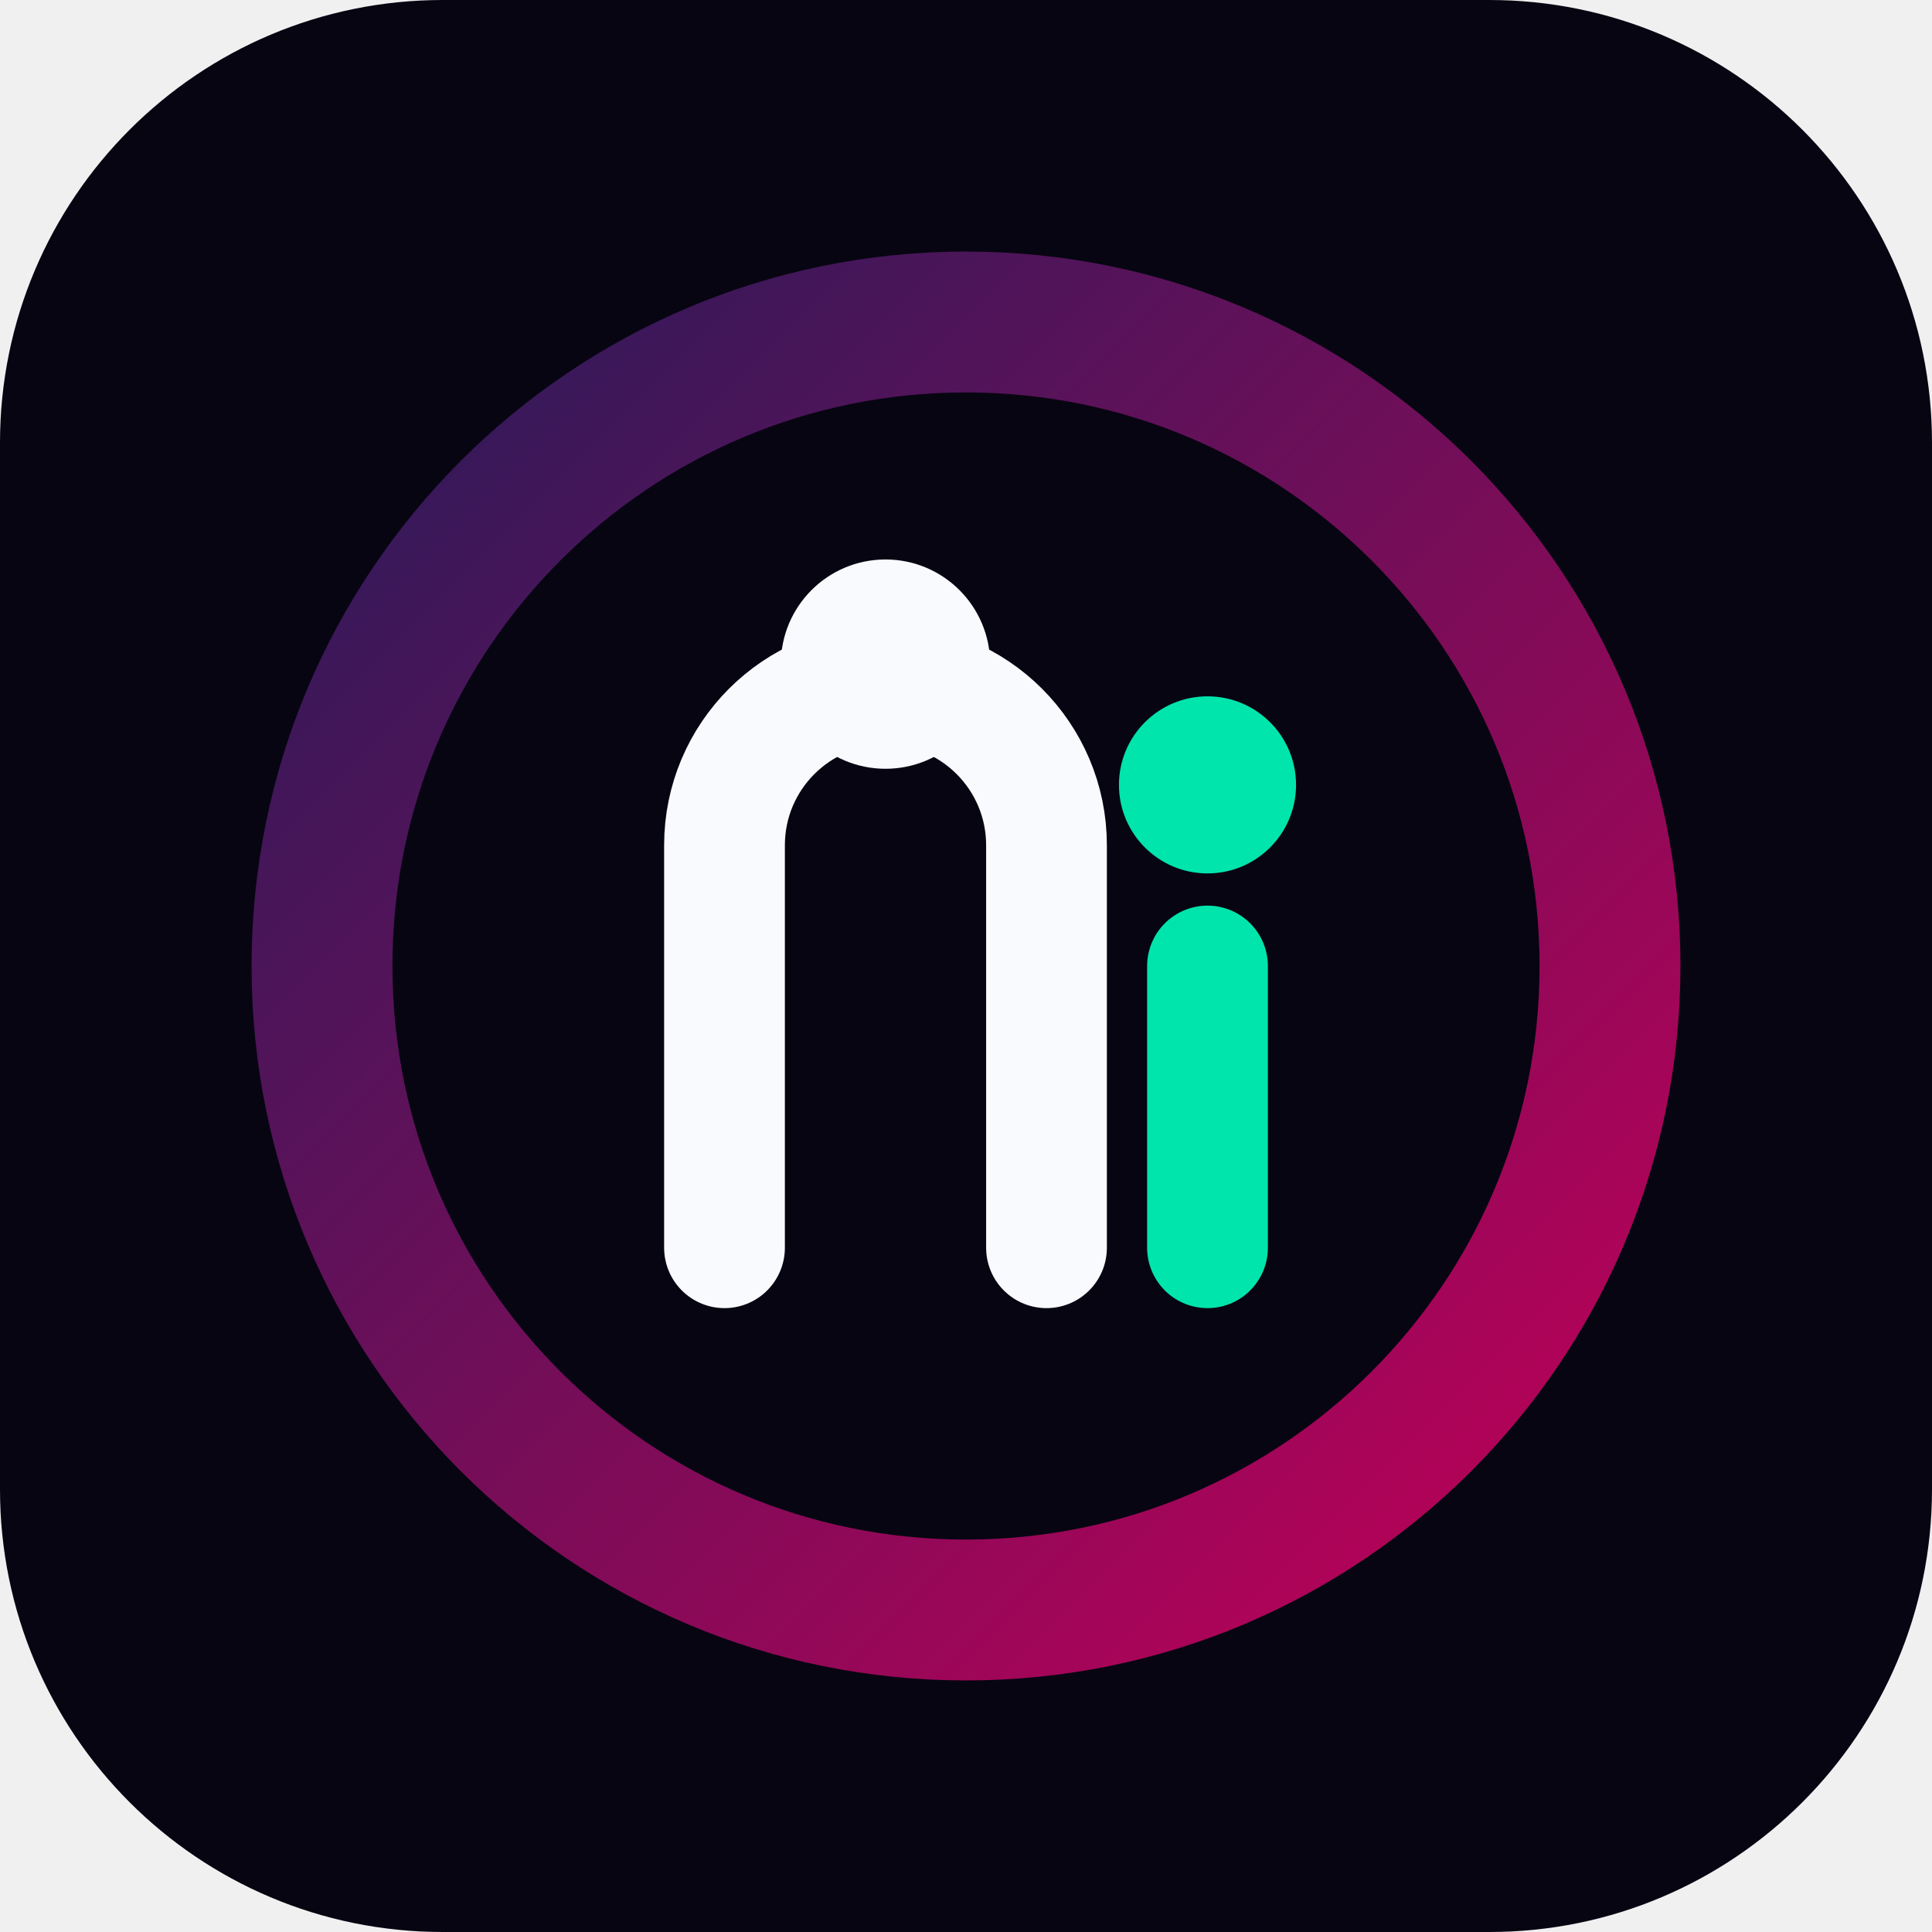
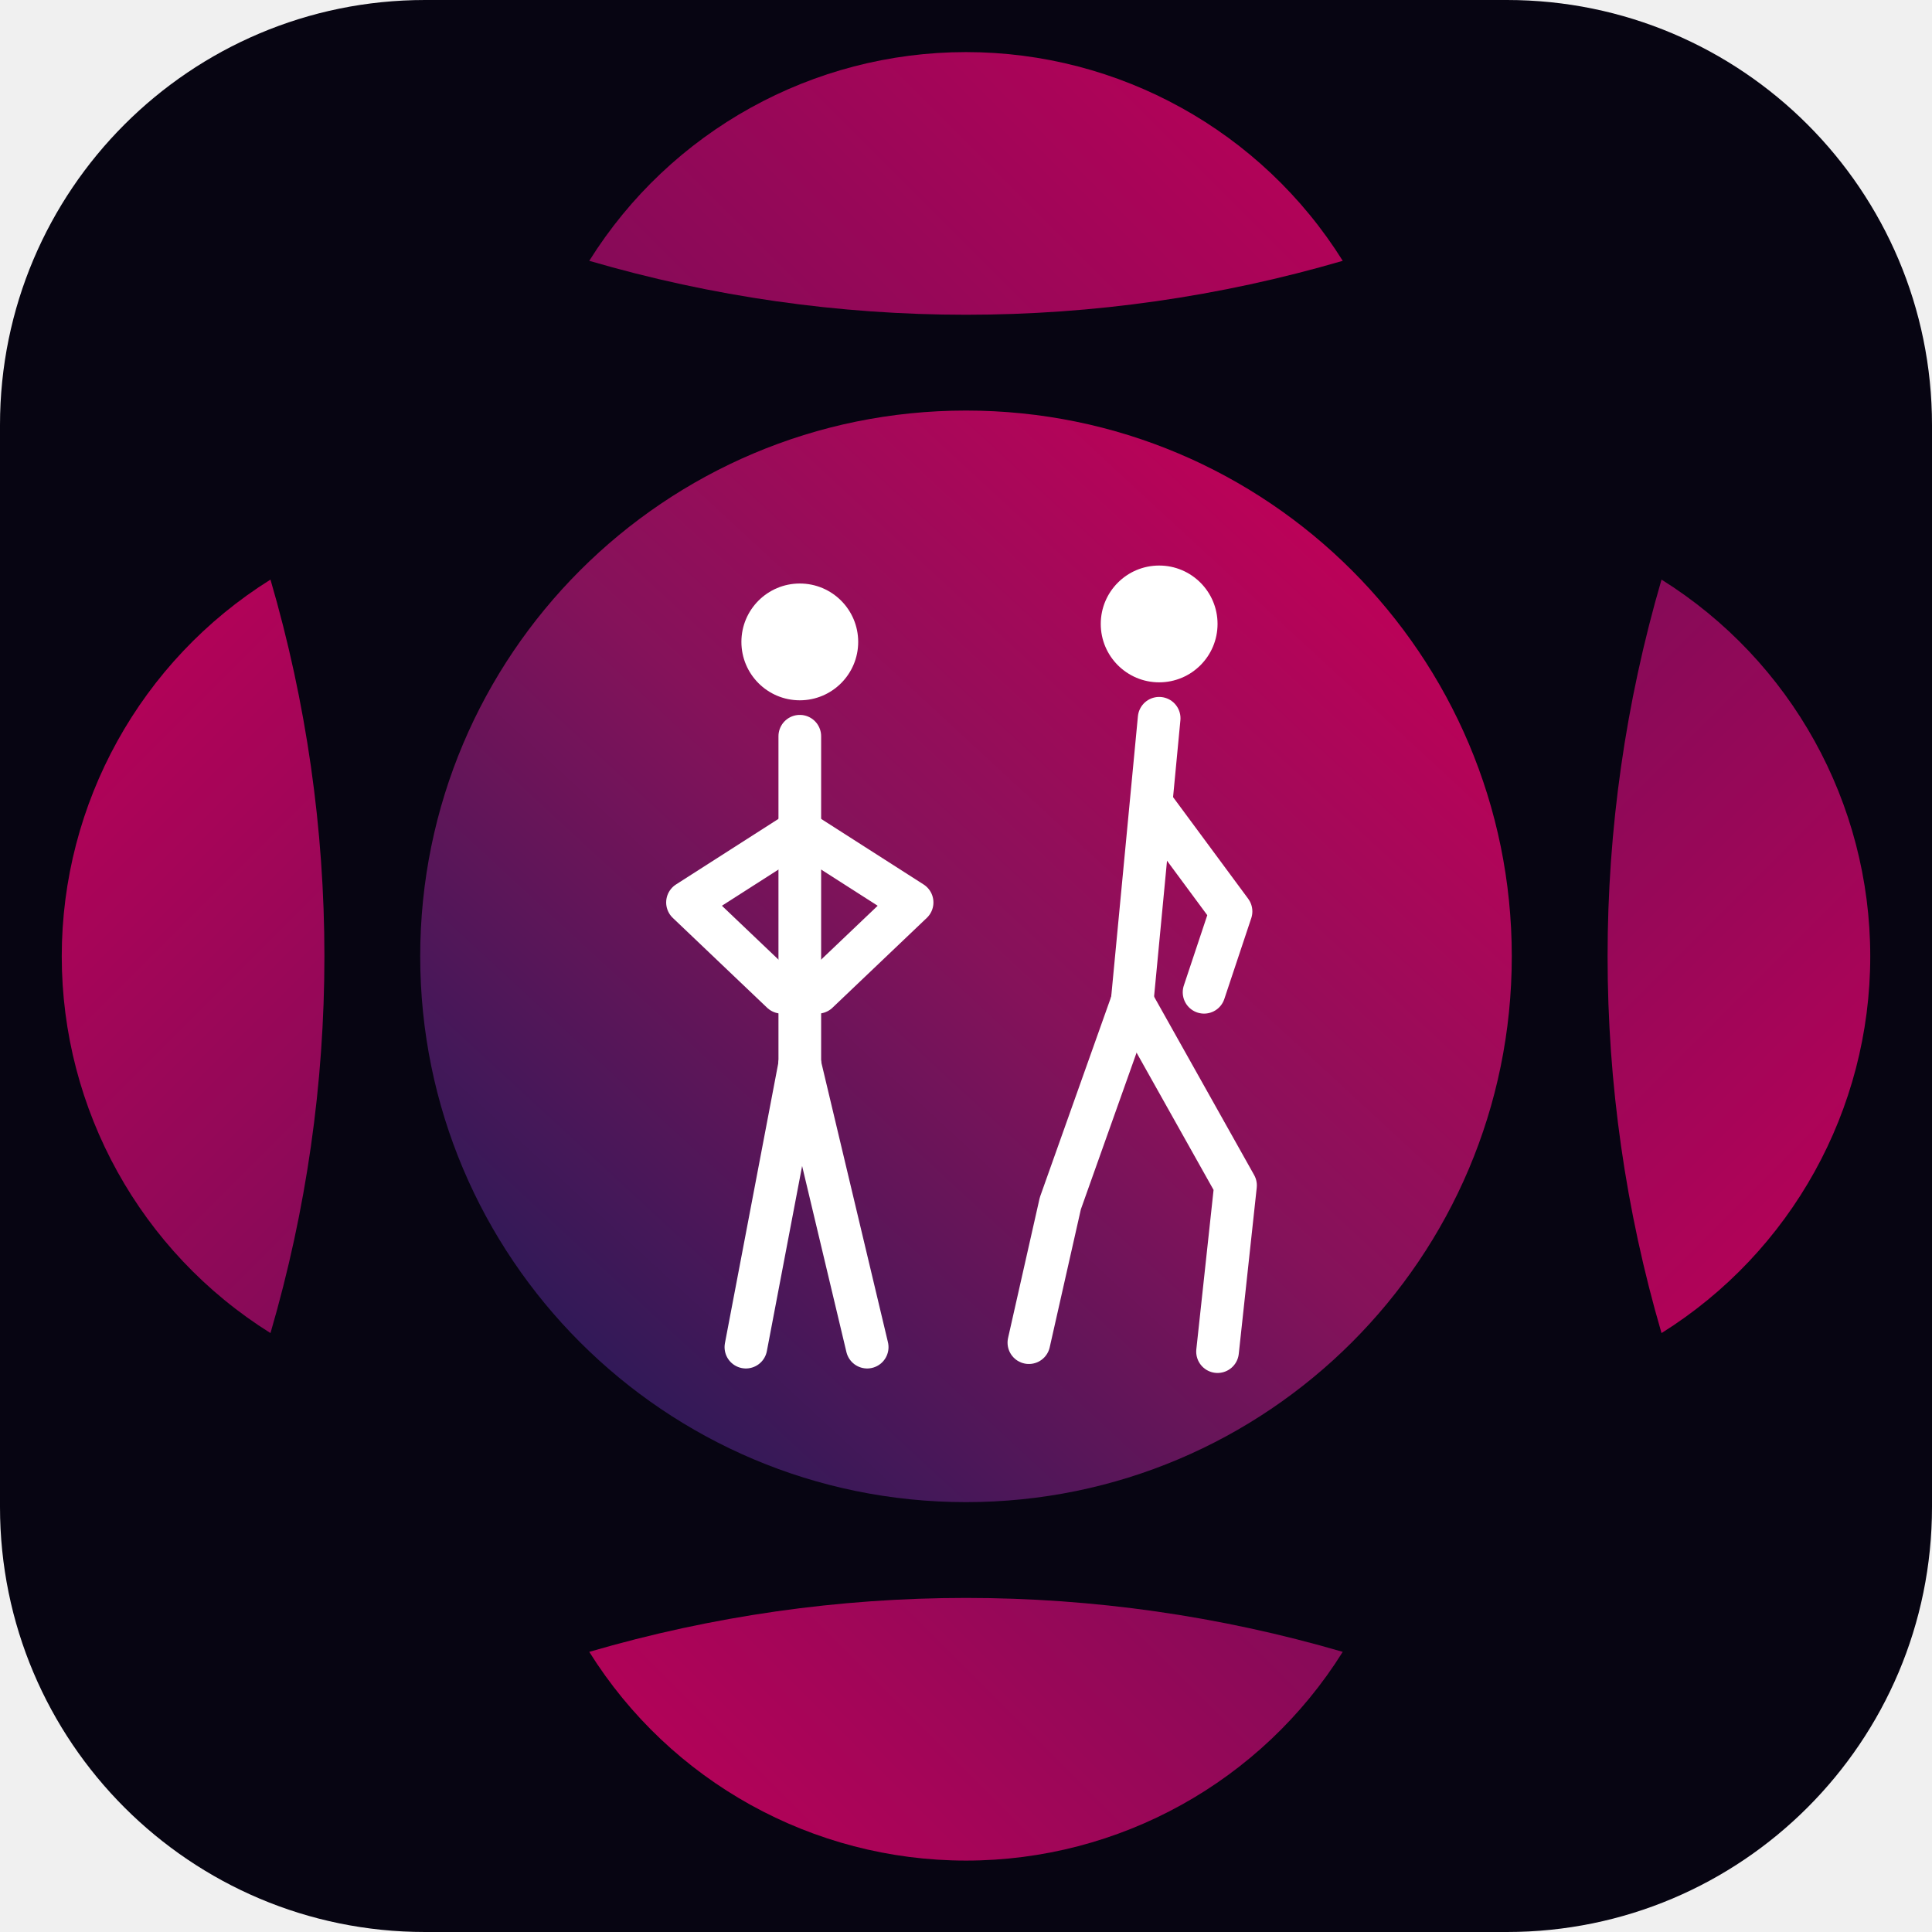
- <svg xmlns="http://www.w3.org/2000/svg" viewBox="0 0 48 48">
+ <svg xmlns="http://www.w3.org/2000/svg" viewBox="0 0 400 400">
  <defs>
-     <linearGradient id="g" x1="0" y1="0" x2="1" y2="1">
-       <stop offset="0%" stop-color="#281B59" />
-       <stop offset="100%" stop-color="#C10058" />
+     <linearGradient id="b" gradientUnits="userSpaceOnUse" x1="54" y1="342" x2="342" y2="54">
+       <stop offset="0" stop-color="#281B59" />
+       <stop offset="1" stop-color="#C10058" />
    </linearGradient>
+     <linearGradient id="d" gradientUnits="userSpaceOnUse" x1="117" y1="287" x2="285" y2="105">
+       <stop offset="0" stop-color="#2B1A58" />
+       <stop offset=".5" stop-color="#85125A" />
+       <stop offset="1" stop-color="#C10058" />
+     </linearGradient>
+     <path id="bl" d="M122,54 A92,92 0 0 1 278,54 A278,278 0 0 1 122,54 Z" />
  </defs>
-   <rect width="48" height="48" rx="11" fill="#070512" />
-   <circle cx="24" cy="24" r="16" fill="none" stroke="url(#g)" stroke-width="3.5" />
-   <path d="M18 31V21a4 4 0 0 1 8 0v10" fill="none" stroke="#F9FAFE" stroke-width="3" stroke-linecap="round" />
-   <circle cx="22" cy="16.5" r="2.6" fill="#F9FAFE" />
-   <path d="M30 31v-7" fill="none" stroke="#00E5AC" stroke-width="3" stroke-linecap="round" />
-   <circle cx="30" cy="19.5" r="2.2" fill="#00E5AC" />
+   <rect width="400" height="400" rx="88" fill="#070512" />
+   <g fill="url(#b)">
+     <use href="#bl" />
+     <use href="#bl" transform="rotate(90 200 198)" />
+     <use href="#bl" transform="rotate(180 200 198)" />
+     <use href="#bl" transform="rotate(270 200 198)" />
+   </g>
+   <circle cx="200" cy="198" r="113" fill="url(#d)" />
+   <g transform="translate(200 198) scale(.93) translate(-200 -198)" fill="none" stroke="#fff" stroke-width="9.5" stroke-linecap="round" stroke-linejoin="round">
+     <circle cx="163" cy="128" r="13" fill="#fff" stroke="none" />
+     <path d="M163,149 V222" />
+     <path d="M163,170 L138,186 L159,206" />
+     <path d="M163,170 L188,186 L167,206" />
+     <path d="M163,222 L151,285" />
+     <path d="M163,222 L178,285" />
+     <circle cx="243" cy="124" r="13" fill="#fff" stroke="none" />
+     <path d="M243,145 L237,208" />
+     <path d="M242,165 L259,188 L253,206" />
+     <path d="M237,208 L221,253 L214,284" />
+     <path d="M237,208 L260,249 L256,286" />
+   </g>
</svg>
